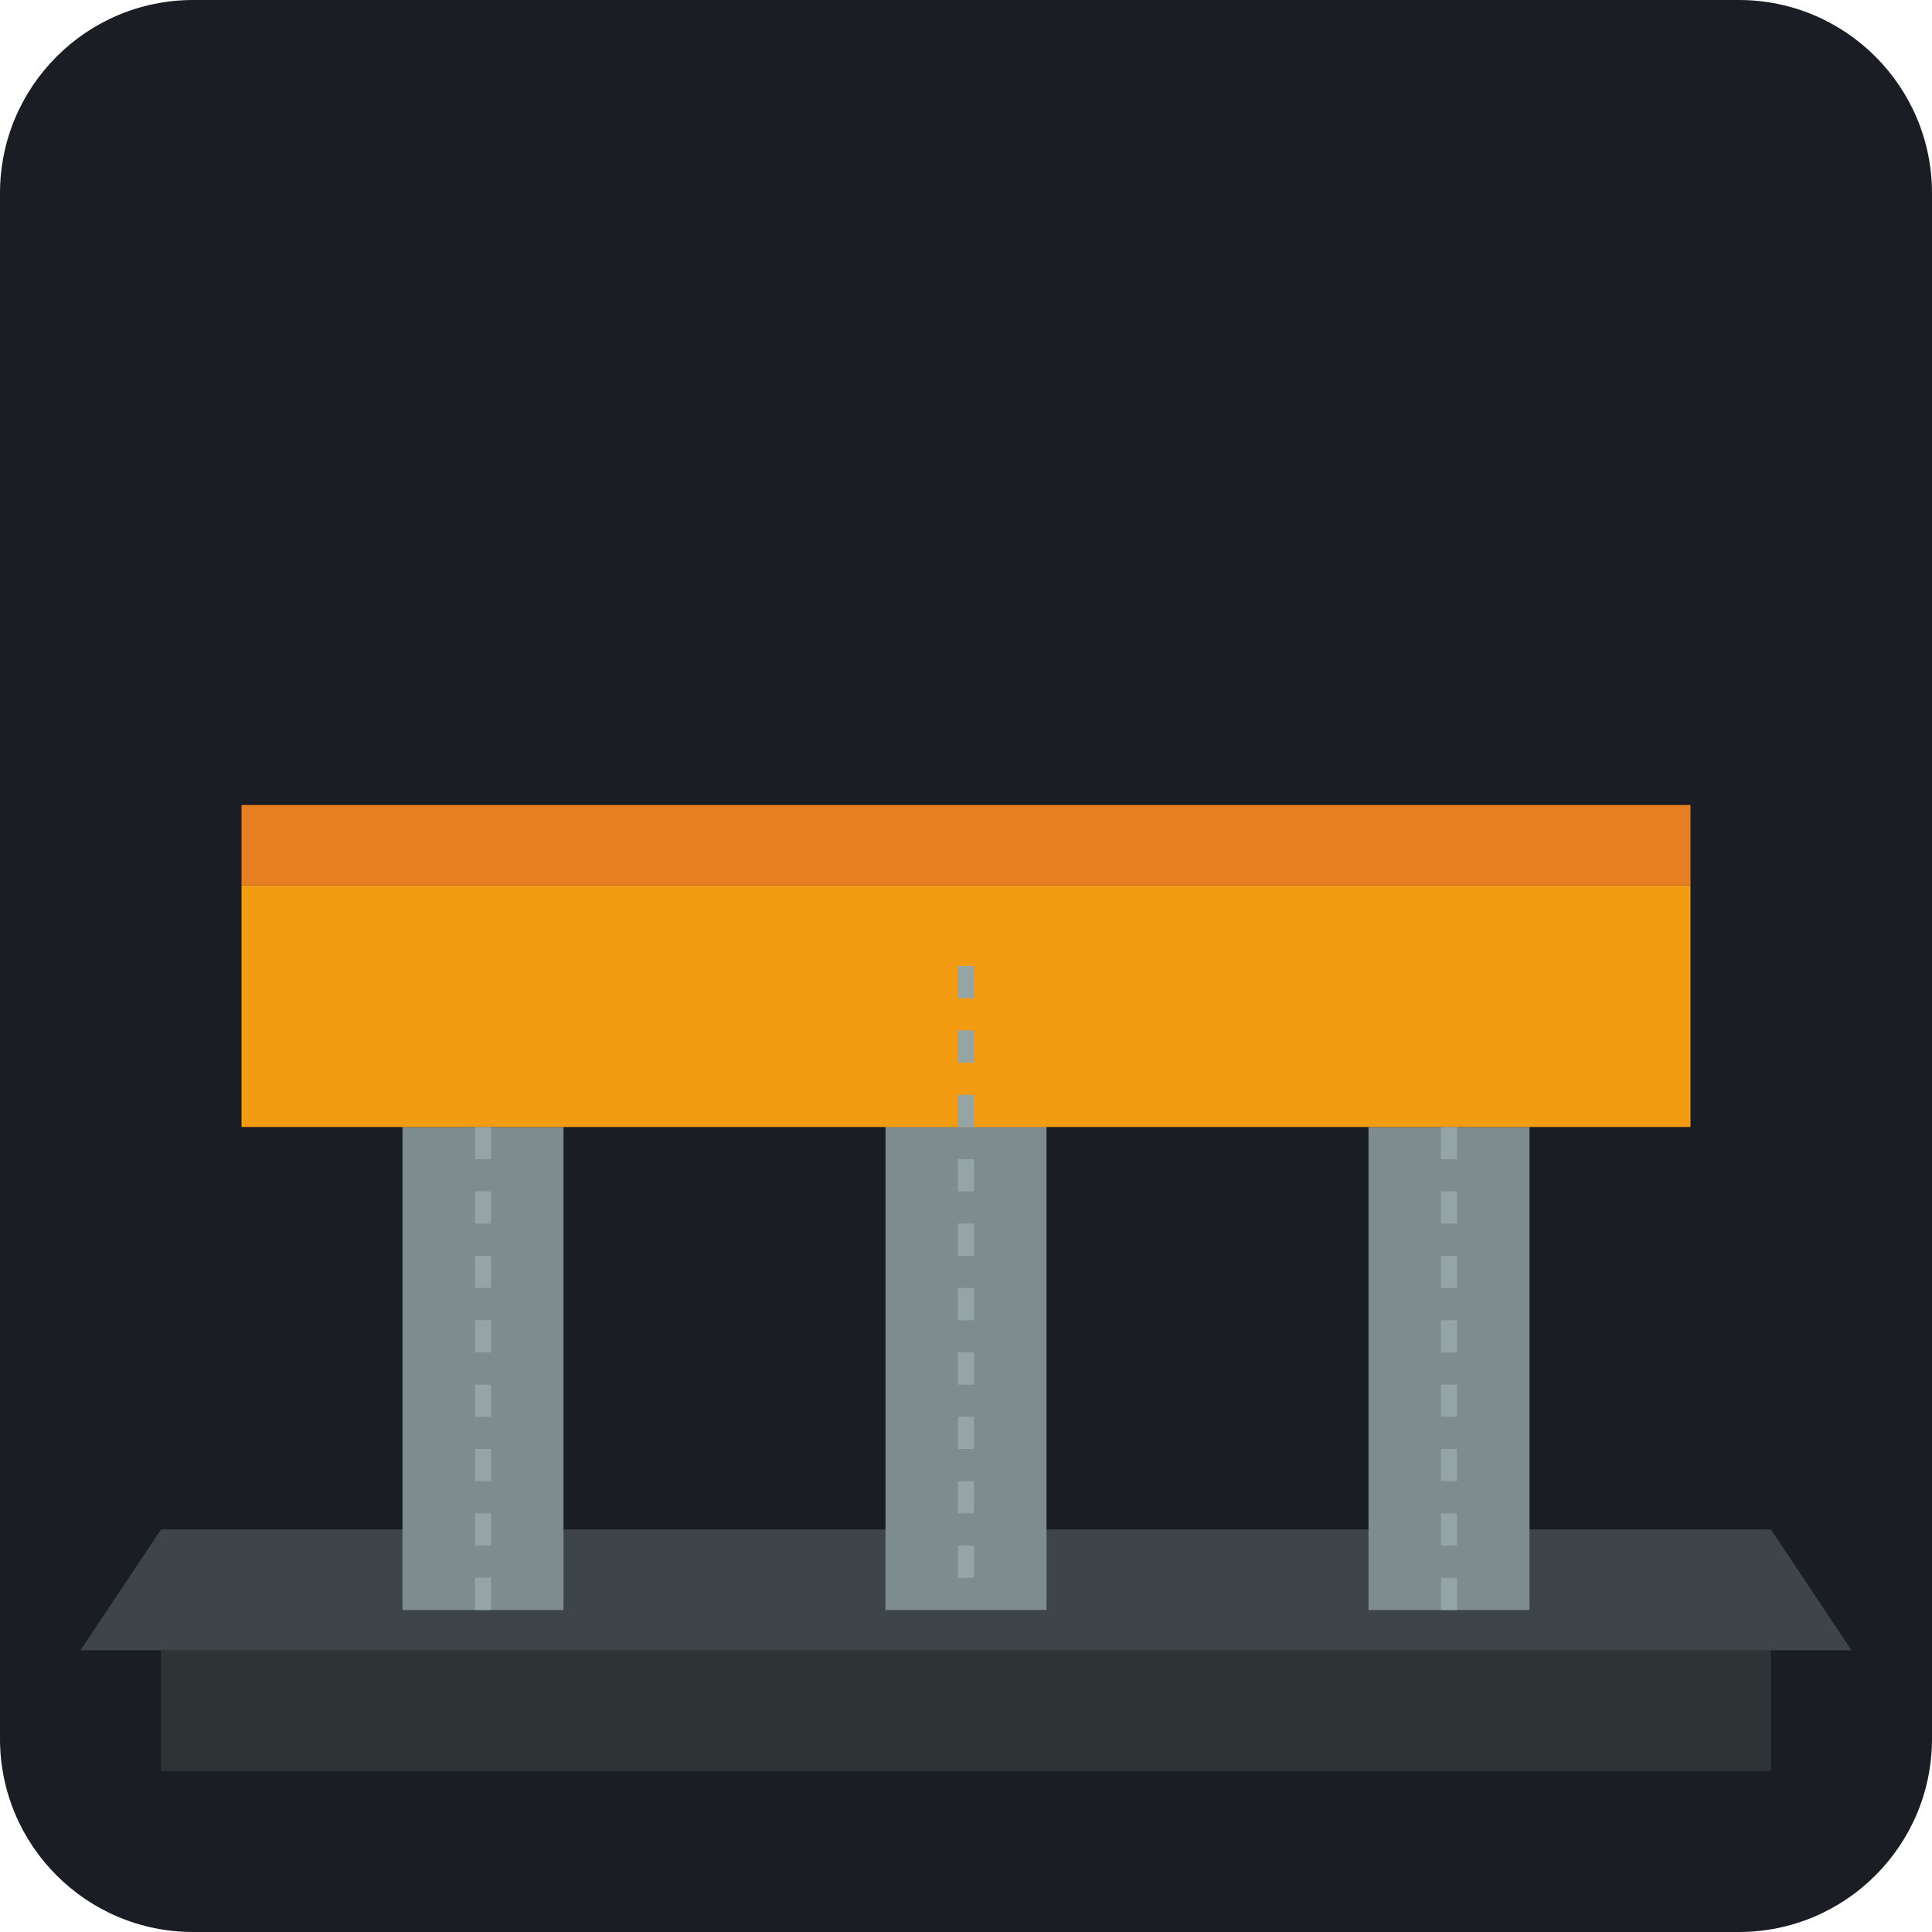
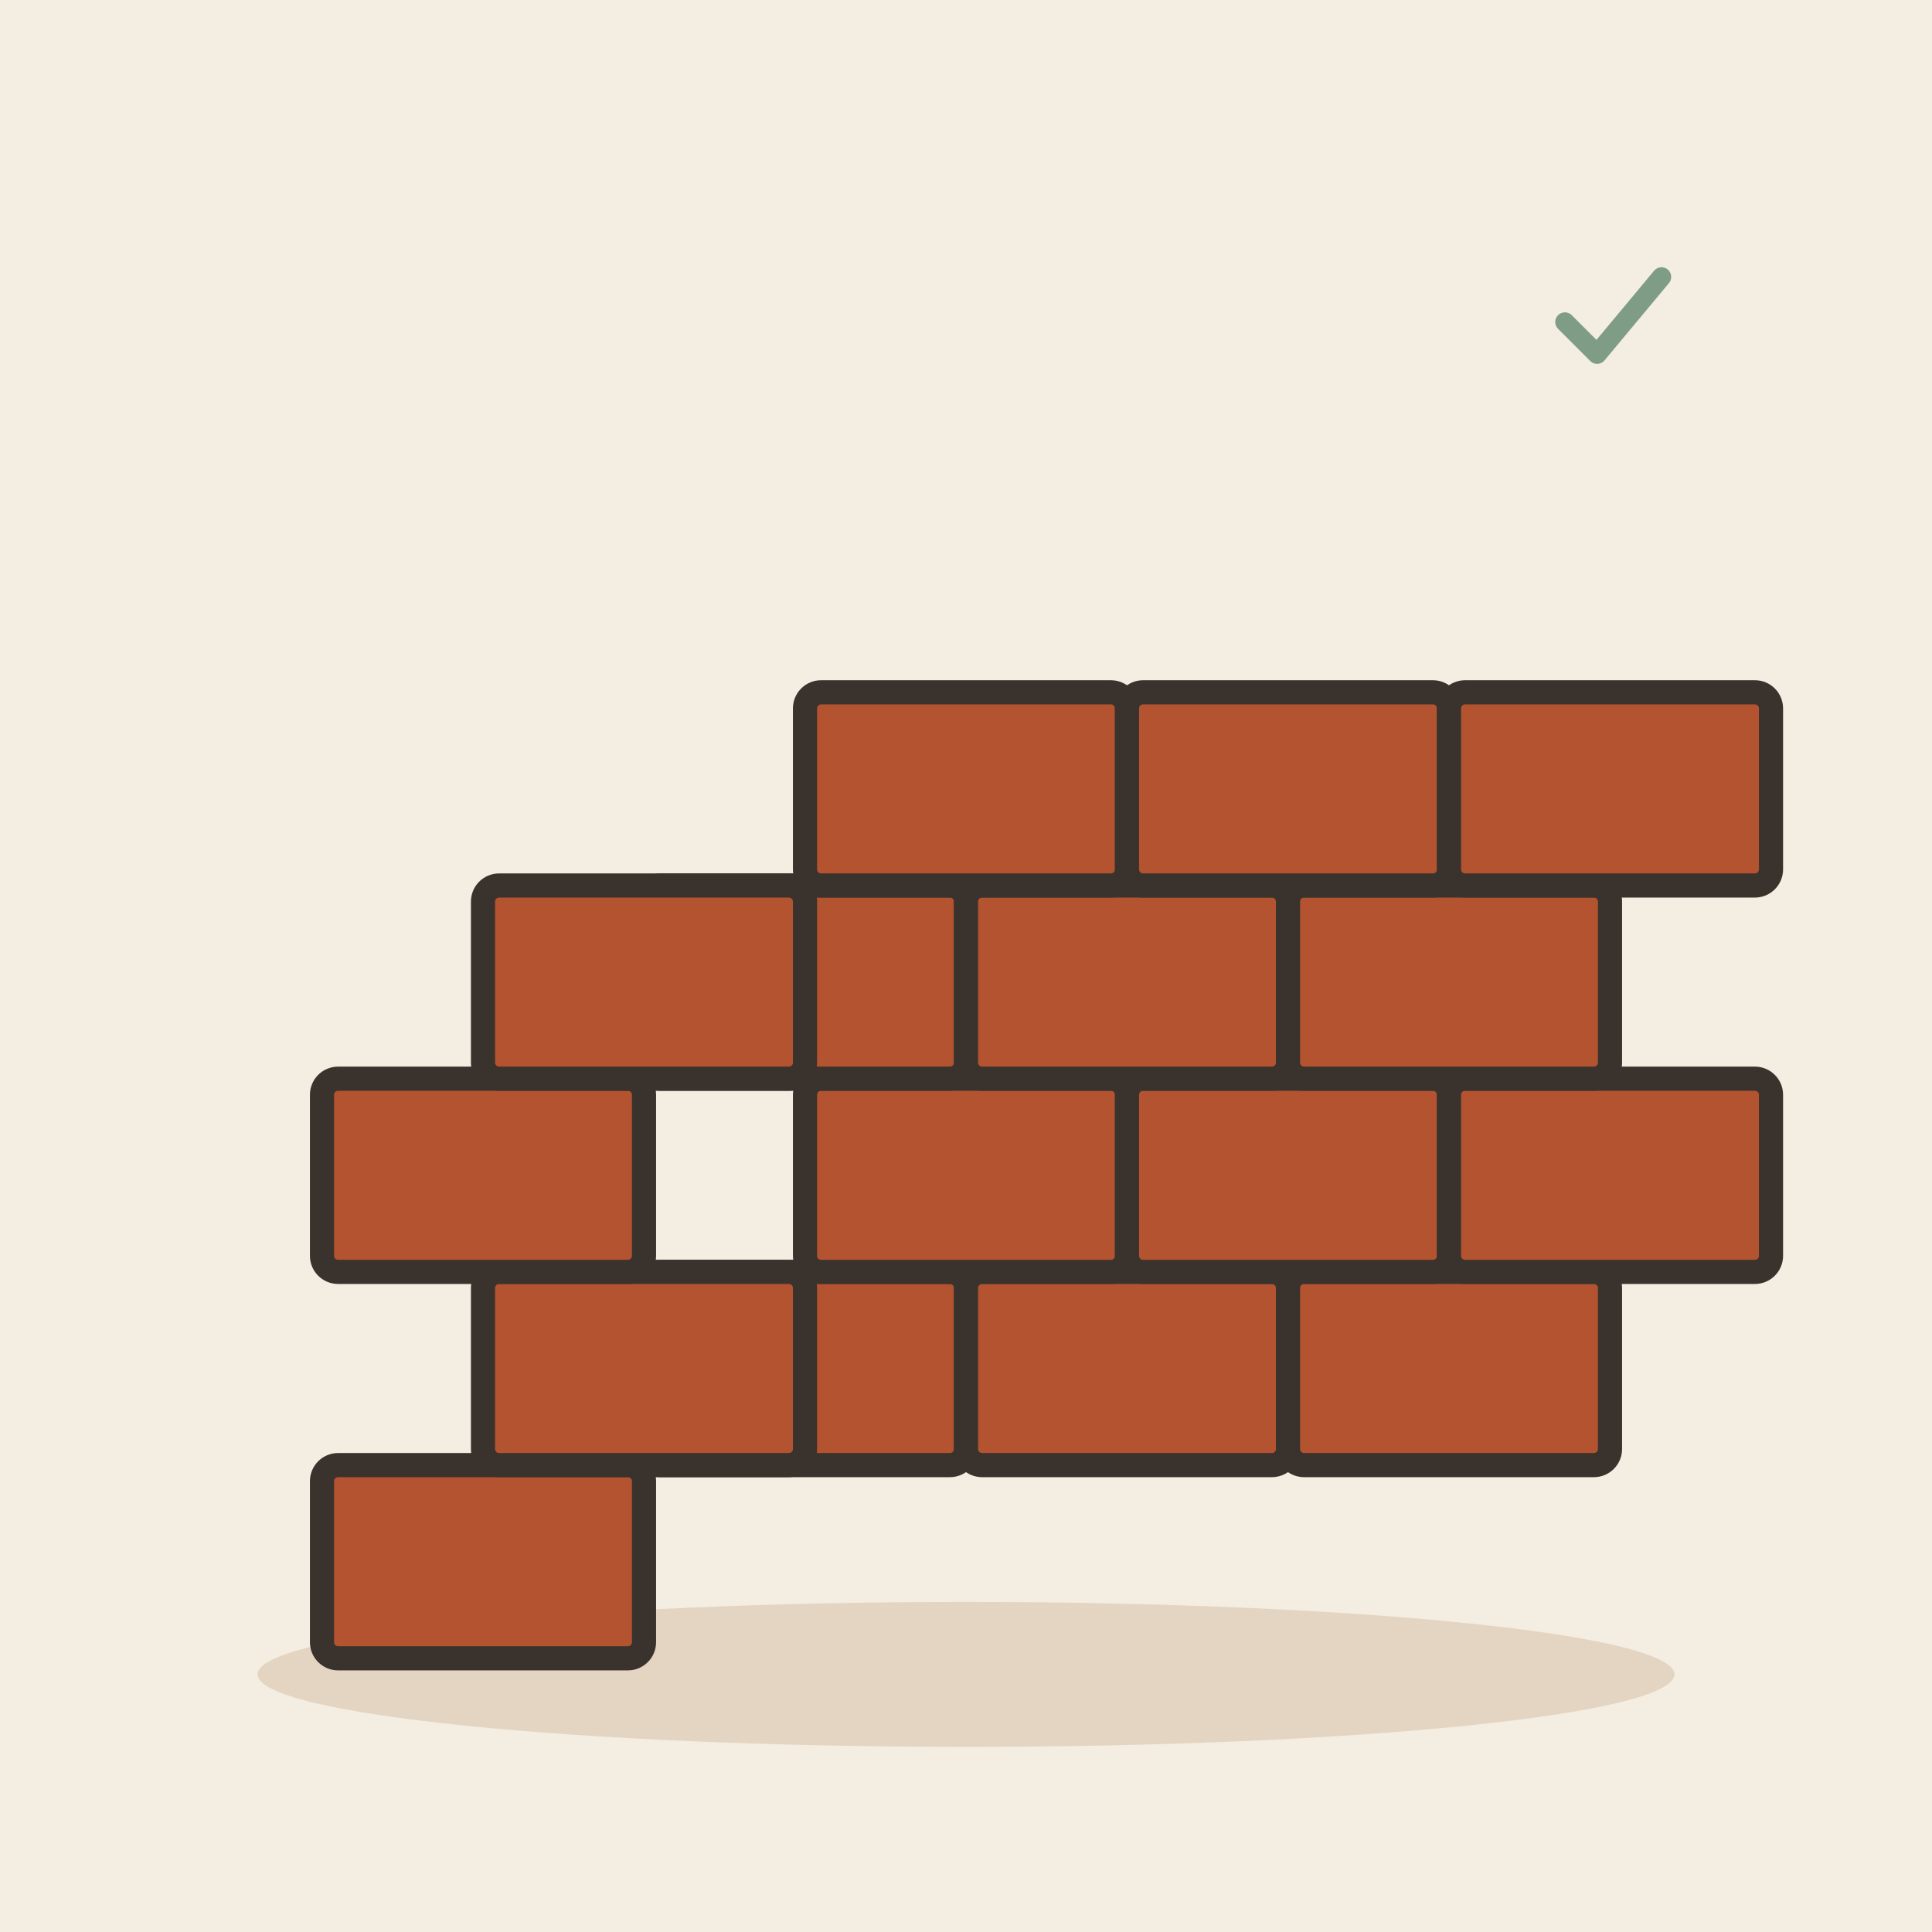
- <svg xmlns="http://www.w3.org/2000/svg" viewBox="0 0 240 240">
-   <rect width="240" height="240" rx="24" fill="#1A1D24" />
-   <path d="M20 190 L220 190 L220 220 L20 220 Z" fill="#2D3436" />
-   <path d="M20 190 L220 190 L230 205 L10 205 Z" fill="#3D4548" />
-   <rect x="50" y="140" width="20" height="60" fill="#7F8C8D" />
-   <rect x="110" y="120" width="20" height="80" fill="#7F8C8D" />
-   <rect x="170" y="140" width="20" height="60" fill="#7F8C8D" />
-   <rect x="30" y="110" width="180" height="30" fill="#F39C12" />
-   <rect x="30" y="100" width="180" height="10" fill="#E67E22" />
-   <line x1="60" y1="140" x2="60" y2="200" stroke="#95A5A6" stroke-width="2" stroke-dasharray="4 4" />
-   <line x1="120" y1="120" x2="120" y2="200" stroke="#95A5A6" stroke-width="2" stroke-dasharray="4 4" />
-   <line x1="180" y1="140" x2="180" y2="200" stroke="#95A5A6" stroke-width="2" stroke-dasharray="4 4" />
+ <svg xmlns="http://www.w3.org/2000/svg" viewBox="0 0 240 240" data-style="editorial">
+   <rect width="240" height="240" fill="#F4EDE2" />
+   <ellipse cx="120" cy="208" rx="88" ry="9" fill="#E3D5C1" />
+   <g transform="translate(120 206)">
+     <rect x="-80" y="-24" width="40" height="24" rx="2" fill="#B4532F" stroke="#3A332D" stroke-width="3" stroke-linecap="round" stroke-linejoin="round" />
+     <rect x="-40" y="-48" width="40" height="24" rx="2" fill="#B4532F" stroke="#3A332D" stroke-width="3" stroke-linecap="round" stroke-linejoin="round" />
+     <rect x="0" y="-48" width="40" height="24" rx="2" fill="#B4532F" stroke="#3A332D" stroke-width="3" stroke-linecap="round" stroke-linejoin="round" />
+     <rect x="40" y="-48" width="40" height="24" rx="2" fill="#B4532F" stroke="#3A332D" stroke-width="3" stroke-linecap="round" stroke-linejoin="round" />
+     <rect x="-60" y="-48" width="40" height="24" rx="2" fill="#B4532F" stroke="#3A332D" stroke-width="3" stroke-linecap="round" stroke-linejoin="round" />
+     <rect x="-20" y="-72" width="40" height="24" rx="2" fill="#B4532F" stroke="#3A332D" stroke-width="3" stroke-linecap="round" stroke-linejoin="round" />
+     <rect x="20" y="-72" width="40" height="24" rx="2" fill="#B4532F" stroke="#3A332D" stroke-width="3" stroke-linecap="round" stroke-linejoin="round" />
+     <rect x="60" y="-72" width="40" height="24" rx="2" fill="#B4532F" stroke="#3A332D" stroke-width="3" stroke-linecap="round" stroke-linejoin="round" />
+     <rect x="-80" y="-72" width="40" height="24" rx="2" fill="#B4532F" stroke="#3A332D" stroke-width="3" stroke-linecap="round" stroke-linejoin="round" />
+     <rect x="-40" y="-96" width="40" height="24" rx="2" fill="#B4532F" stroke="#3A332D" stroke-width="3" stroke-linecap="round" stroke-linejoin="round" />
+     <rect x="0" y="-96" width="40" height="24" rx="2" fill="#B4532F" stroke="#3A332D" stroke-width="3" stroke-linecap="round" stroke-linejoin="round" />
+     <rect x="40" y="-96" width="40" height="24" rx="2" fill="#B4532F" stroke="#3A332D" stroke-width="3" stroke-linecap="round" stroke-linejoin="round" />
+     <rect x="-60" y="-96" width="40" height="24" rx="2" fill="#B4532F" stroke="#3A332D" stroke-width="3" stroke-linecap="round" stroke-linejoin="round" />
+     <rect x="-20" y="-120" width="40" height="24" rx="2" fill="#B4532F" stroke="#3A332D" stroke-width="3" stroke-linecap="round" stroke-linejoin="round" />
+     <rect x="20" y="-120" width="40" height="24" rx="2" fill="#B4532F" stroke="#3A332D" stroke-width="3" stroke-linecap="round" stroke-linejoin="round" />
+     <rect x="60" y="-120" width="40" height="24" rx="2" fill="#B4532F" stroke="#3A332D" stroke-width="3" stroke-linecap="round" stroke-linejoin="round" />
+   </g>
+   <g transform="translate(200 40) scale(0.4 0.4)">
+     <path d="M-14 0l10 10l20 -24" fill="none" stroke="#7E9C86" stroke-width="6" stroke-linecap="round" stroke-linejoin="round" />
+   </g>
</svg>
